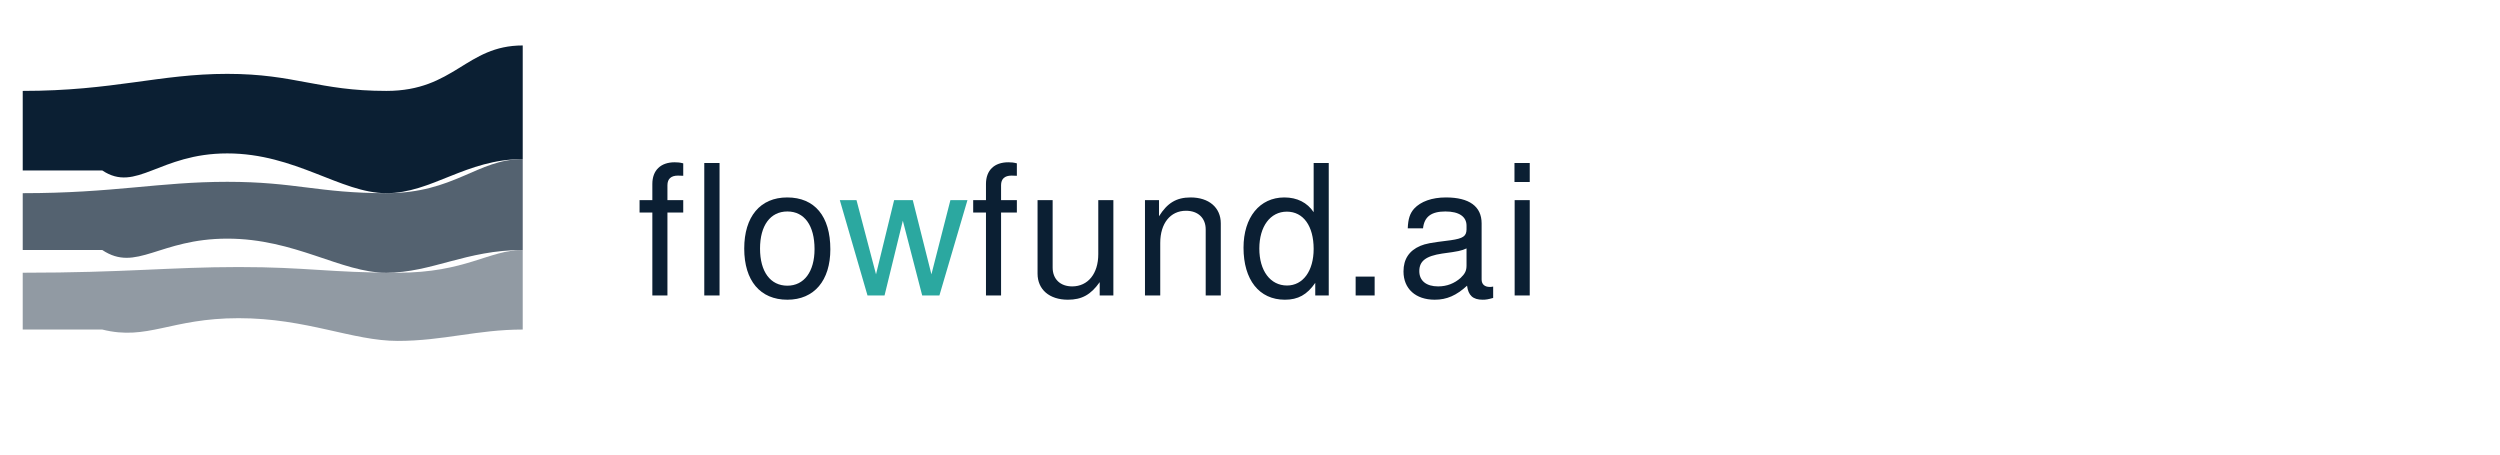
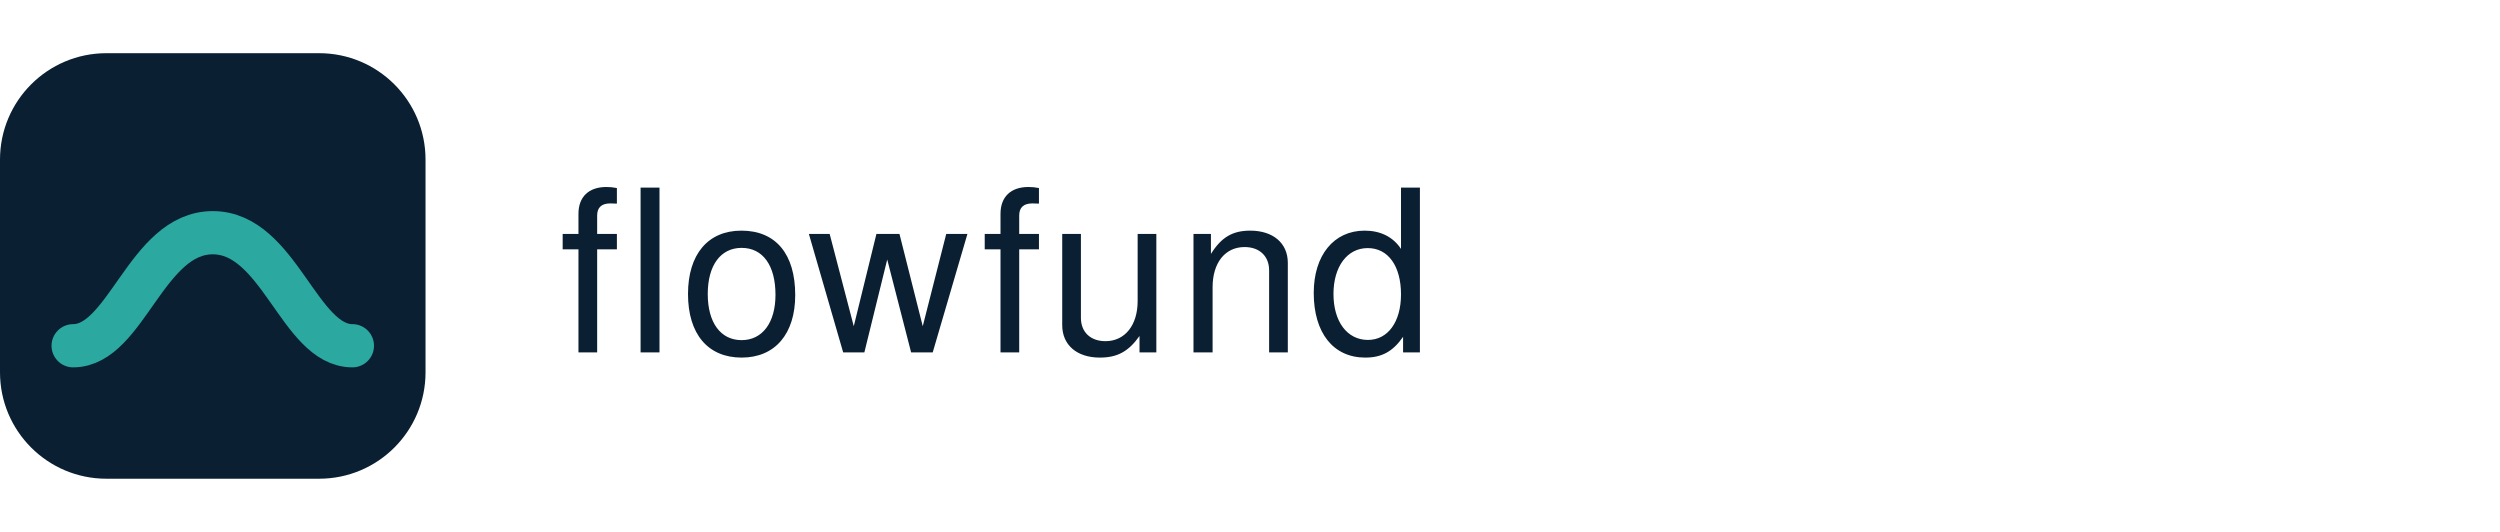
- <svg xmlns="http://www.w3.org/2000/svg" viewBox="0 0 220 40" role="img" aria-label="flowfund.ai">
-   <g transform="translate(0,4)">
-     <path fill="#0B1F33" d="M2 4 C10 4 14 2.5 20 2.5 S28 4 34 4 S41 0 46 0 L46 10 C41 10 38 13 34 13 S26 9.5 20 9.5 S12 13 9 11 L2 11 Z" />
-     <path fill="#0B1F33" opacity="0.7" d="M2 13 C10 13 14 12 20 12 S28 13 34 13 S42 10 46 10 L46 18 C41 18 38 20 34 20 S26 17 20 17 S12 20 9 18 L2 18 Z" />
-     <path fill="#0B1F33" opacity="0.45" d="M2 20 C11 20 15 19.5 21 19.5 S29 20 35 20 S43 18 46 18 L46 25 C42 25 39 26 35 26 S27 24 21 24 S13 26 9 25 L2 25 Z" />
-   </g>
-   <text x="56" y="26" fill="#0B1F33" font-family="'Outfit', 'Helvetica Neue', Helvetica, Arial, sans-serif" font-size="16" font-weight="500" letter-spacing="0.03em">flo<tspan fill="#2BA8A0">w</tspan>fund<tspan opacity="0.5" font-weight="400">.ai</tspan>
-   </text>
+ <svg xmlns="http://www.w3.org/2000/svg" viewBox="0 0 188 40" role="img" aria-label="Flow Fund">
+   <rect x="0" y="4" width="32" height="32" rx="8" fill="#0B1F33" />
+   <path fill="none" stroke="#2BA8A0" stroke-width="3.25" stroke-linecap="round" stroke-linejoin="round" d="M5.5 26 C9.5 26 11 17.5 16 17.5 S22.5 26 26.5 26" />
+   <text x="42" y="26.5" fill="#0B1F33" font-family="Outfit, 'Helvetica Neue', Helvetica, Arial, sans-serif" font-size="17" font-weight="500" letter-spacing="0.02em">flowfund</text>
</svg>
